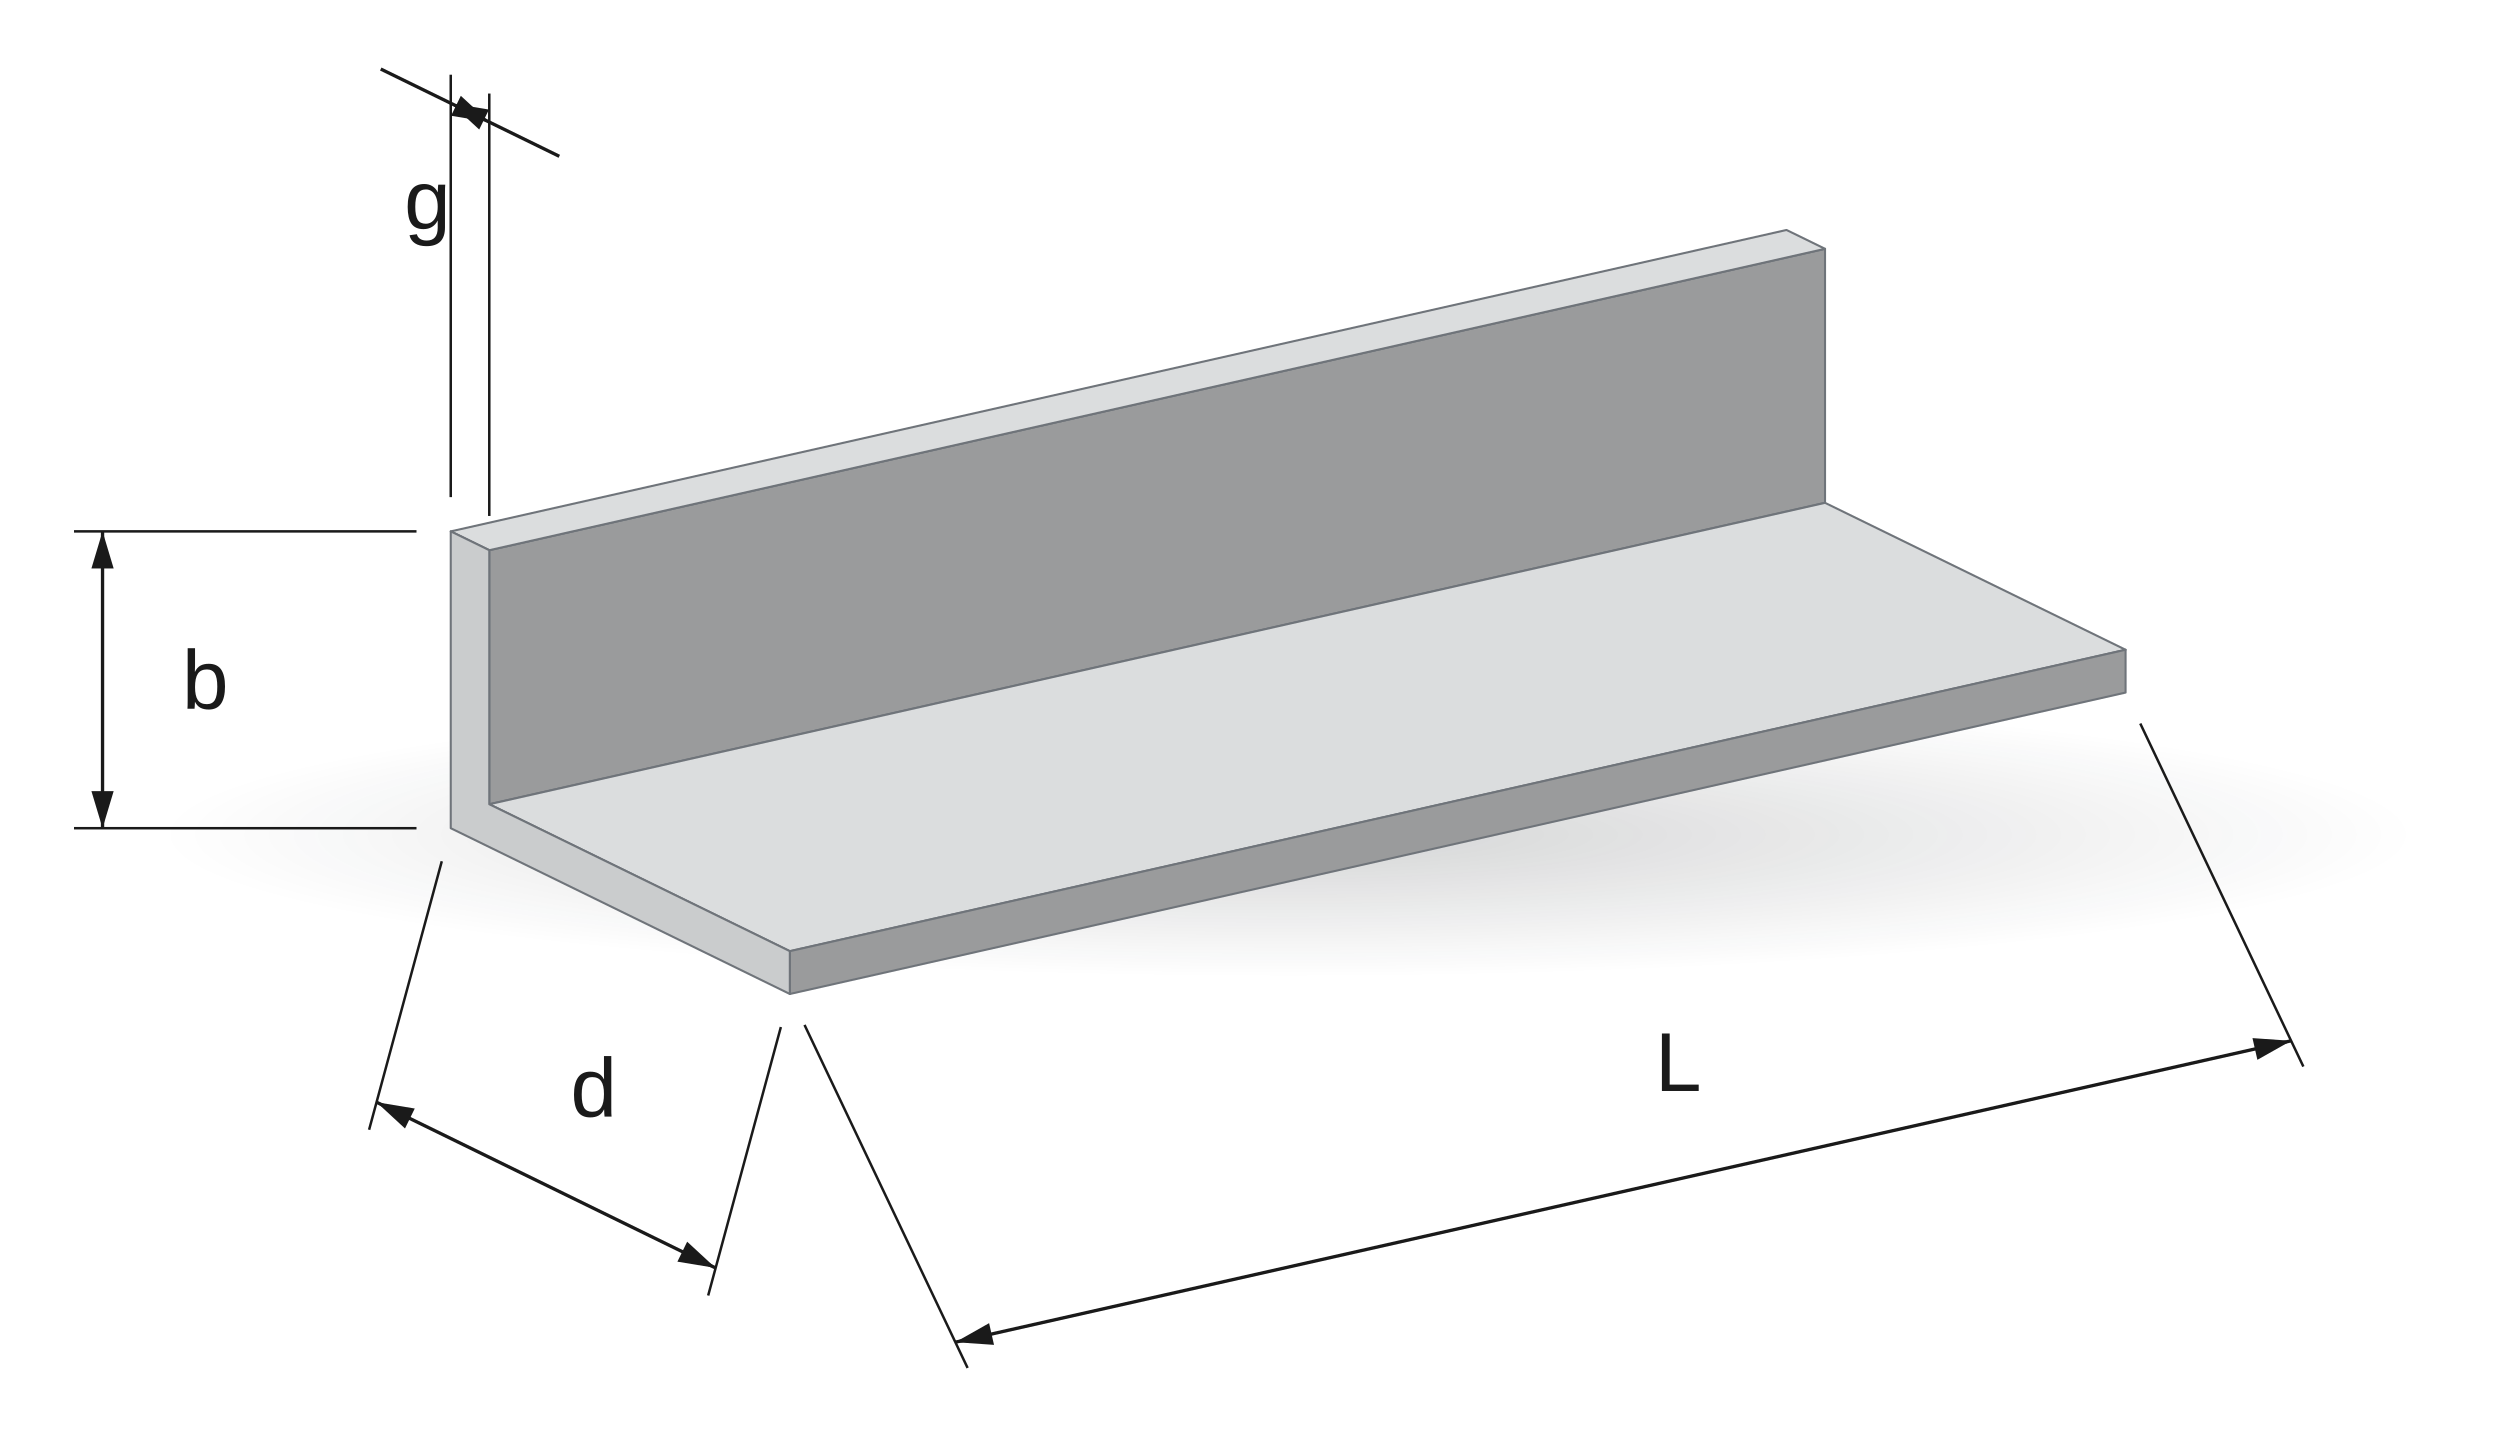
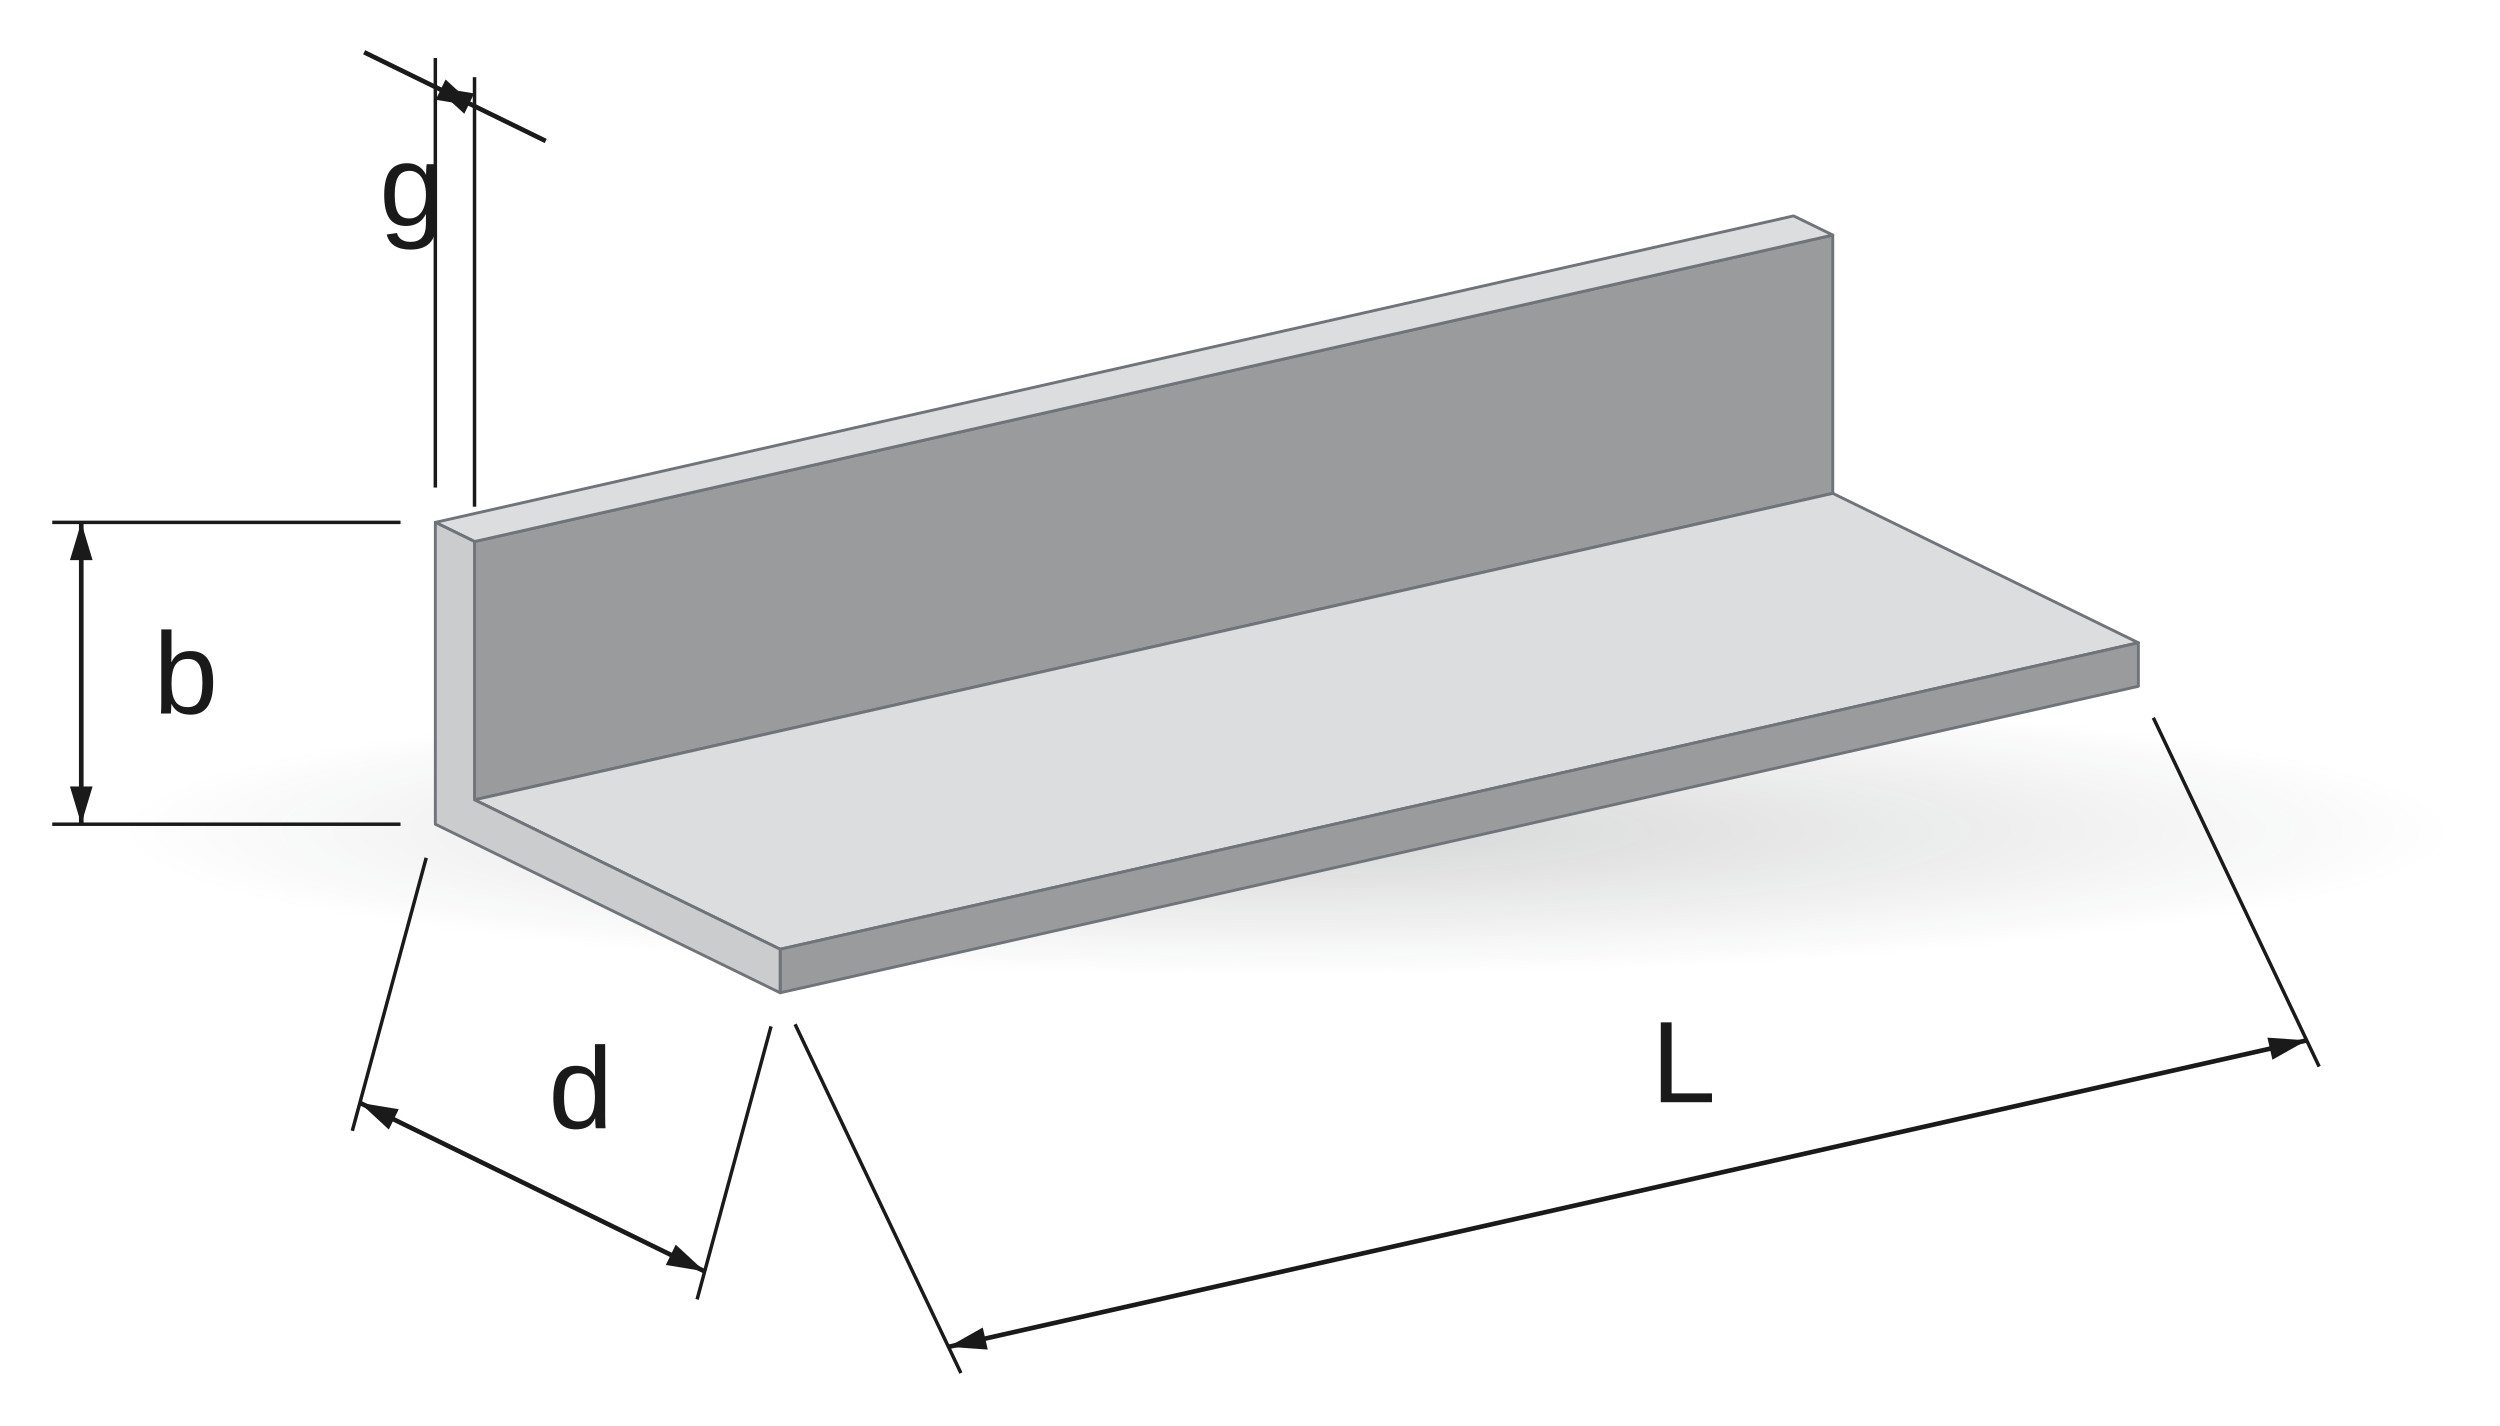
- <svg xmlns="http://www.w3.org/2000/svg" viewBox="0 0 1200 690" role="img" aria-label="Ghid dimensiuni – Profil L">
-   <g transform="translate(216.36 397.54) scale(1.37)">
-     <defs>
-       <radialGradient id="sh">
-         <stop offset="0" stop-color="#101418" stop-opacity="0.18" />
-         <stop offset="1" stop-color="#101418" stop-opacity="0" />
-       </radialGradient>
-     </defs>
-     <ellipse cx="293.4" cy="2.24" rx="400" ry="50" fill="url(#sh)" />
-     <polygon points="13.5,-8.4 13.5,-97.4 481.5,-203 481.5,-114" fill="rgb(154,155,156)" stroke="#6f747a" stroke-width="0.73" stroke-linejoin="round" />
-     <polygon points="13.5,-97.4 0,-104 468,-209.6 481.5,-203" fill="rgb(219,221,222)" stroke="#6f747a" stroke-width="0.73" stroke-linejoin="round" />
-     <polygon points="118.8,43.08 13.5,-8.4 481.5,-114 586.8,-62.52" fill="rgb(219,221,222)" stroke="#6f747a" stroke-width="0.73" stroke-linejoin="round" />
-     <polygon points="118.8,58.08 118.8,43.08 586.8,-62.52 586.8,-47.52" fill="rgb(154,155,156)" stroke="#6f747a" stroke-width="0.73" stroke-linejoin="round" />
-     <path d="M0,0L118.8,58.08L118.8,43.08L13.5,-8.4L13.5,-97.4L0,-104Z" fill-rule="evenodd" fill="rgb(202,204,205)" stroke="#6f747a" stroke-width="0.73" stroke-linejoin="round" />
-     <line x1="-12" y1="-104" x2="-132" y2="-104" stroke="#1a1a1a" stroke-width="0.88" />
-     <line x1="-12" y1="0" x2="-132" y2="0" stroke="#1a1a1a" stroke-width="0.88" />
-     <line x1="-122" y1="-104" x2="-122" y2="0" stroke="#1a1a1a" stroke-width="1.17" />
-     <polygon points="-122,-104 -118.1,-91 -125.9,-91" fill="#1a1a1a" />
-     <polygon points="-122,0 -125.9,-13 -118.1,-13" fill="#1a1a1a" />
-     <text x="-86" y="-52" font-family="Arial, Helvetica, sans-serif" font-size="29.27" fill="#1a1a1a" text-anchor="middle" dominant-baseline="central">b</text>
-     <line x1="-3.14" y1="11.58" x2="-28.61" y2="105.65" stroke="#1a1a1a" stroke-width="0.88" />
-     <line x1="115.66" y1="69.66" x2="90.19" y2="163.73" stroke="#1a1a1a" stroke-width="0.88" />
-     <line x1="-26" y1="96" x2="92.8" y2="154.08" stroke="#1a1a1a" stroke-width="1.17" />
-     <polygon points="-26,96 -12.61,98.21 -16.03,105.21" fill="#1a1a1a" />
-     <polygon points="92.8,154.08 79.41,151.87 82.83,144.87" fill="#1a1a1a" />
-     <text x="50.09" y="90.9" font-family="Arial, Helvetica, sans-serif" font-size="29.27" fill="#1a1a1a" text-anchor="middle" dominant-baseline="central">d</text>
-     <line x1="123.95" y1="68.92" x2="181.09" y2="189.11" stroke="#1a1a1a" stroke-width="0.88" />
-     <line x1="591.95" y1="-36.68" x2="649.09" y2="83.51" stroke="#1a1a1a" stroke-width="0.88" />
-     <line x1="176.8" y1="180.08" x2="644.8" y2="74.48" stroke="#1a1a1a" stroke-width="1.17" />
-     <polygon points="176.8,180.08 188.62,173.41 190.34,181.02" fill="#1a1a1a" />
-     <polygon points="644.8,74.48 632.98,81.15 631.26,73.54" fill="#1a1a1a" />
-     <text x="430.08" y="81.92" font-family="Arial, Helvetica, sans-serif" font-size="29.27" fill="#1a1a1a" text-anchor="middle" dominant-baseline="central">L</text>
-     <line x1="0" y1="-116" x2="0" y2="-264" stroke="#1a1a1a" stroke-width="0.88" />
-     <line x1="13.5" y1="-109.4" x2="13.5" y2="-257.4" stroke="#1a1a1a" stroke-width="0.88" />
-     <line x1="-24.53" y1="-265.99" x2="38.03" y2="-235.41" stroke="#1a1a1a" stroke-width="1.17" />
-     <polygon points="0,-254 13.39,-251.79 9.97,-244.79" fill="#1a1a1a" />
-     <polygon points="13.5,-247.4 0.11,-249.61 3.53,-256.61" fill="#1a1a1a" />
-     <text x="-8.18" y="-220.15" font-family="Arial, Helvetica, sans-serif" font-size="29.27" fill="#1a1a1a" text-anchor="middle" dominant-baseline="central">g</text>
-   </g>
+ <svg xmlns="http://www.w3.org/2000/svg" viewBox="-150 -283.99 861.4 491.1" role="img" aria-label="Ghid dimensiuni – Profil L">
+   <defs>
+     <radialGradient id="sh">
+       <stop offset="0" stop-color="#101418" stop-opacity="0.18" />
+       <stop offset="1" stop-color="#101418" stop-opacity="0" />
+     </radialGradient>
+   </defs>
+   <ellipse cx="293.4" cy="2.24" rx="400" ry="50" fill="url(#sh)" />
+   <polygon points="13.5,-8.4 13.5,-97.4 481.5,-203 481.5,-114" fill="rgb(154,155,156)" stroke="#6f747a" stroke-width="1" stroke-linejoin="round" />
+   <polygon points="13.5,-97.4 0,-104 468,-209.6 481.5,-203" fill="rgb(219,221,222)" stroke="#6f747a" stroke-width="1" stroke-linejoin="round" />
+   <polygon points="118.8,43.08 13.5,-8.4 481.5,-114 586.8,-62.52" fill="rgb(219,221,222)" stroke="#6f747a" stroke-width="1" stroke-linejoin="round" />
+   <polygon points="118.8,58.08 118.8,43.08 586.8,-62.52 586.8,-47.52" fill="rgb(154,155,156)" stroke="#6f747a" stroke-width="1" stroke-linejoin="round" />
+   <path d="M0,0L118.8,58.08L118.8,43.08L13.5,-8.4L13.5,-97.4L0,-104Z" fill-rule="evenodd" fill="rgb(202,204,205)" stroke="#6f747a" stroke-width="1" stroke-linejoin="round" />
+   <line x1="-12" y1="-104" x2="-132" y2="-104" stroke="#1a1a1a" stroke-width="1.2" />
+   <line x1="-12" y1="0" x2="-132" y2="0" stroke="#1a1a1a" stroke-width="1.2" />
+   <line x1="-122" y1="-104" x2="-122" y2="0" stroke="#1a1a1a" stroke-width="1.6" />
+   <polygon points="-122,-104 -118.1,-91 -125.9,-91" fill="#1a1a1a" />
+   <polygon points="-122,0 -125.9,-13 -118.1,-13" fill="#1a1a1a" />
+   <text x="-86" y="-52" font-family="Arial, Helvetica, sans-serif" font-size="40" fill="#1a1a1a" text-anchor="middle" dominant-baseline="central">b</text>
+   <line x1="-3.14" y1="11.58" x2="-28.61" y2="105.65" stroke="#1a1a1a" stroke-width="1.2" />
+   <line x1="115.66" y1="69.66" x2="90.19" y2="163.73" stroke="#1a1a1a" stroke-width="1.2" />
+   <line x1="-26" y1="96" x2="92.8" y2="154.08" stroke="#1a1a1a" stroke-width="1.6" />
+   <polygon points="-26,96 -12.61,98.21 -16.03,105.21" fill="#1a1a1a" />
+   <polygon points="92.8,154.08 79.41,151.87 82.83,144.87" fill="#1a1a1a" />
+   <text x="50.09" y="90.9" font-family="Arial, Helvetica, sans-serif" font-size="40" fill="#1a1a1a" text-anchor="middle" dominant-baseline="central">d</text>
+   <line x1="123.95" y1="68.92" x2="181.09" y2="189.11" stroke="#1a1a1a" stroke-width="1.2" />
+   <line x1="591.95" y1="-36.68" x2="649.09" y2="83.51" stroke="#1a1a1a" stroke-width="1.2" />
+   <line x1="176.8" y1="180.08" x2="644.8" y2="74.48" stroke="#1a1a1a" stroke-width="1.6" />
+   <polygon points="176.8,180.08 188.62,173.41 190.34,181.02" fill="#1a1a1a" />
+   <polygon points="644.8,74.48 632.98,81.15 631.26,73.54" fill="#1a1a1a" />
+   <text x="430.08" y="81.92" font-family="Arial, Helvetica, sans-serif" font-size="40" fill="#1a1a1a" text-anchor="middle" dominant-baseline="central">L</text>
+   <line x1="0" y1="-116" x2="0" y2="-264" stroke="#1a1a1a" stroke-width="1.2" />
+   <line x1="13.5" y1="-109.4" x2="13.5" y2="-257.4" stroke="#1a1a1a" stroke-width="1.2" />
+   <line x1="-24.53" y1="-265.99" x2="38.03" y2="-235.41" stroke="#1a1a1a" stroke-width="1.6" />
+   <polygon points="0,-254 13.39,-251.79 9.97,-244.79" fill="#1a1a1a" />
+   <polygon points="13.5,-247.4 0.11,-249.61 3.53,-256.61" fill="#1a1a1a" />
+   <text x="-8.18" y="-220.15" font-family="Arial, Helvetica, sans-serif" font-size="40" fill="#1a1a1a" text-anchor="middle" dominant-baseline="central">g</text>
</svg>
